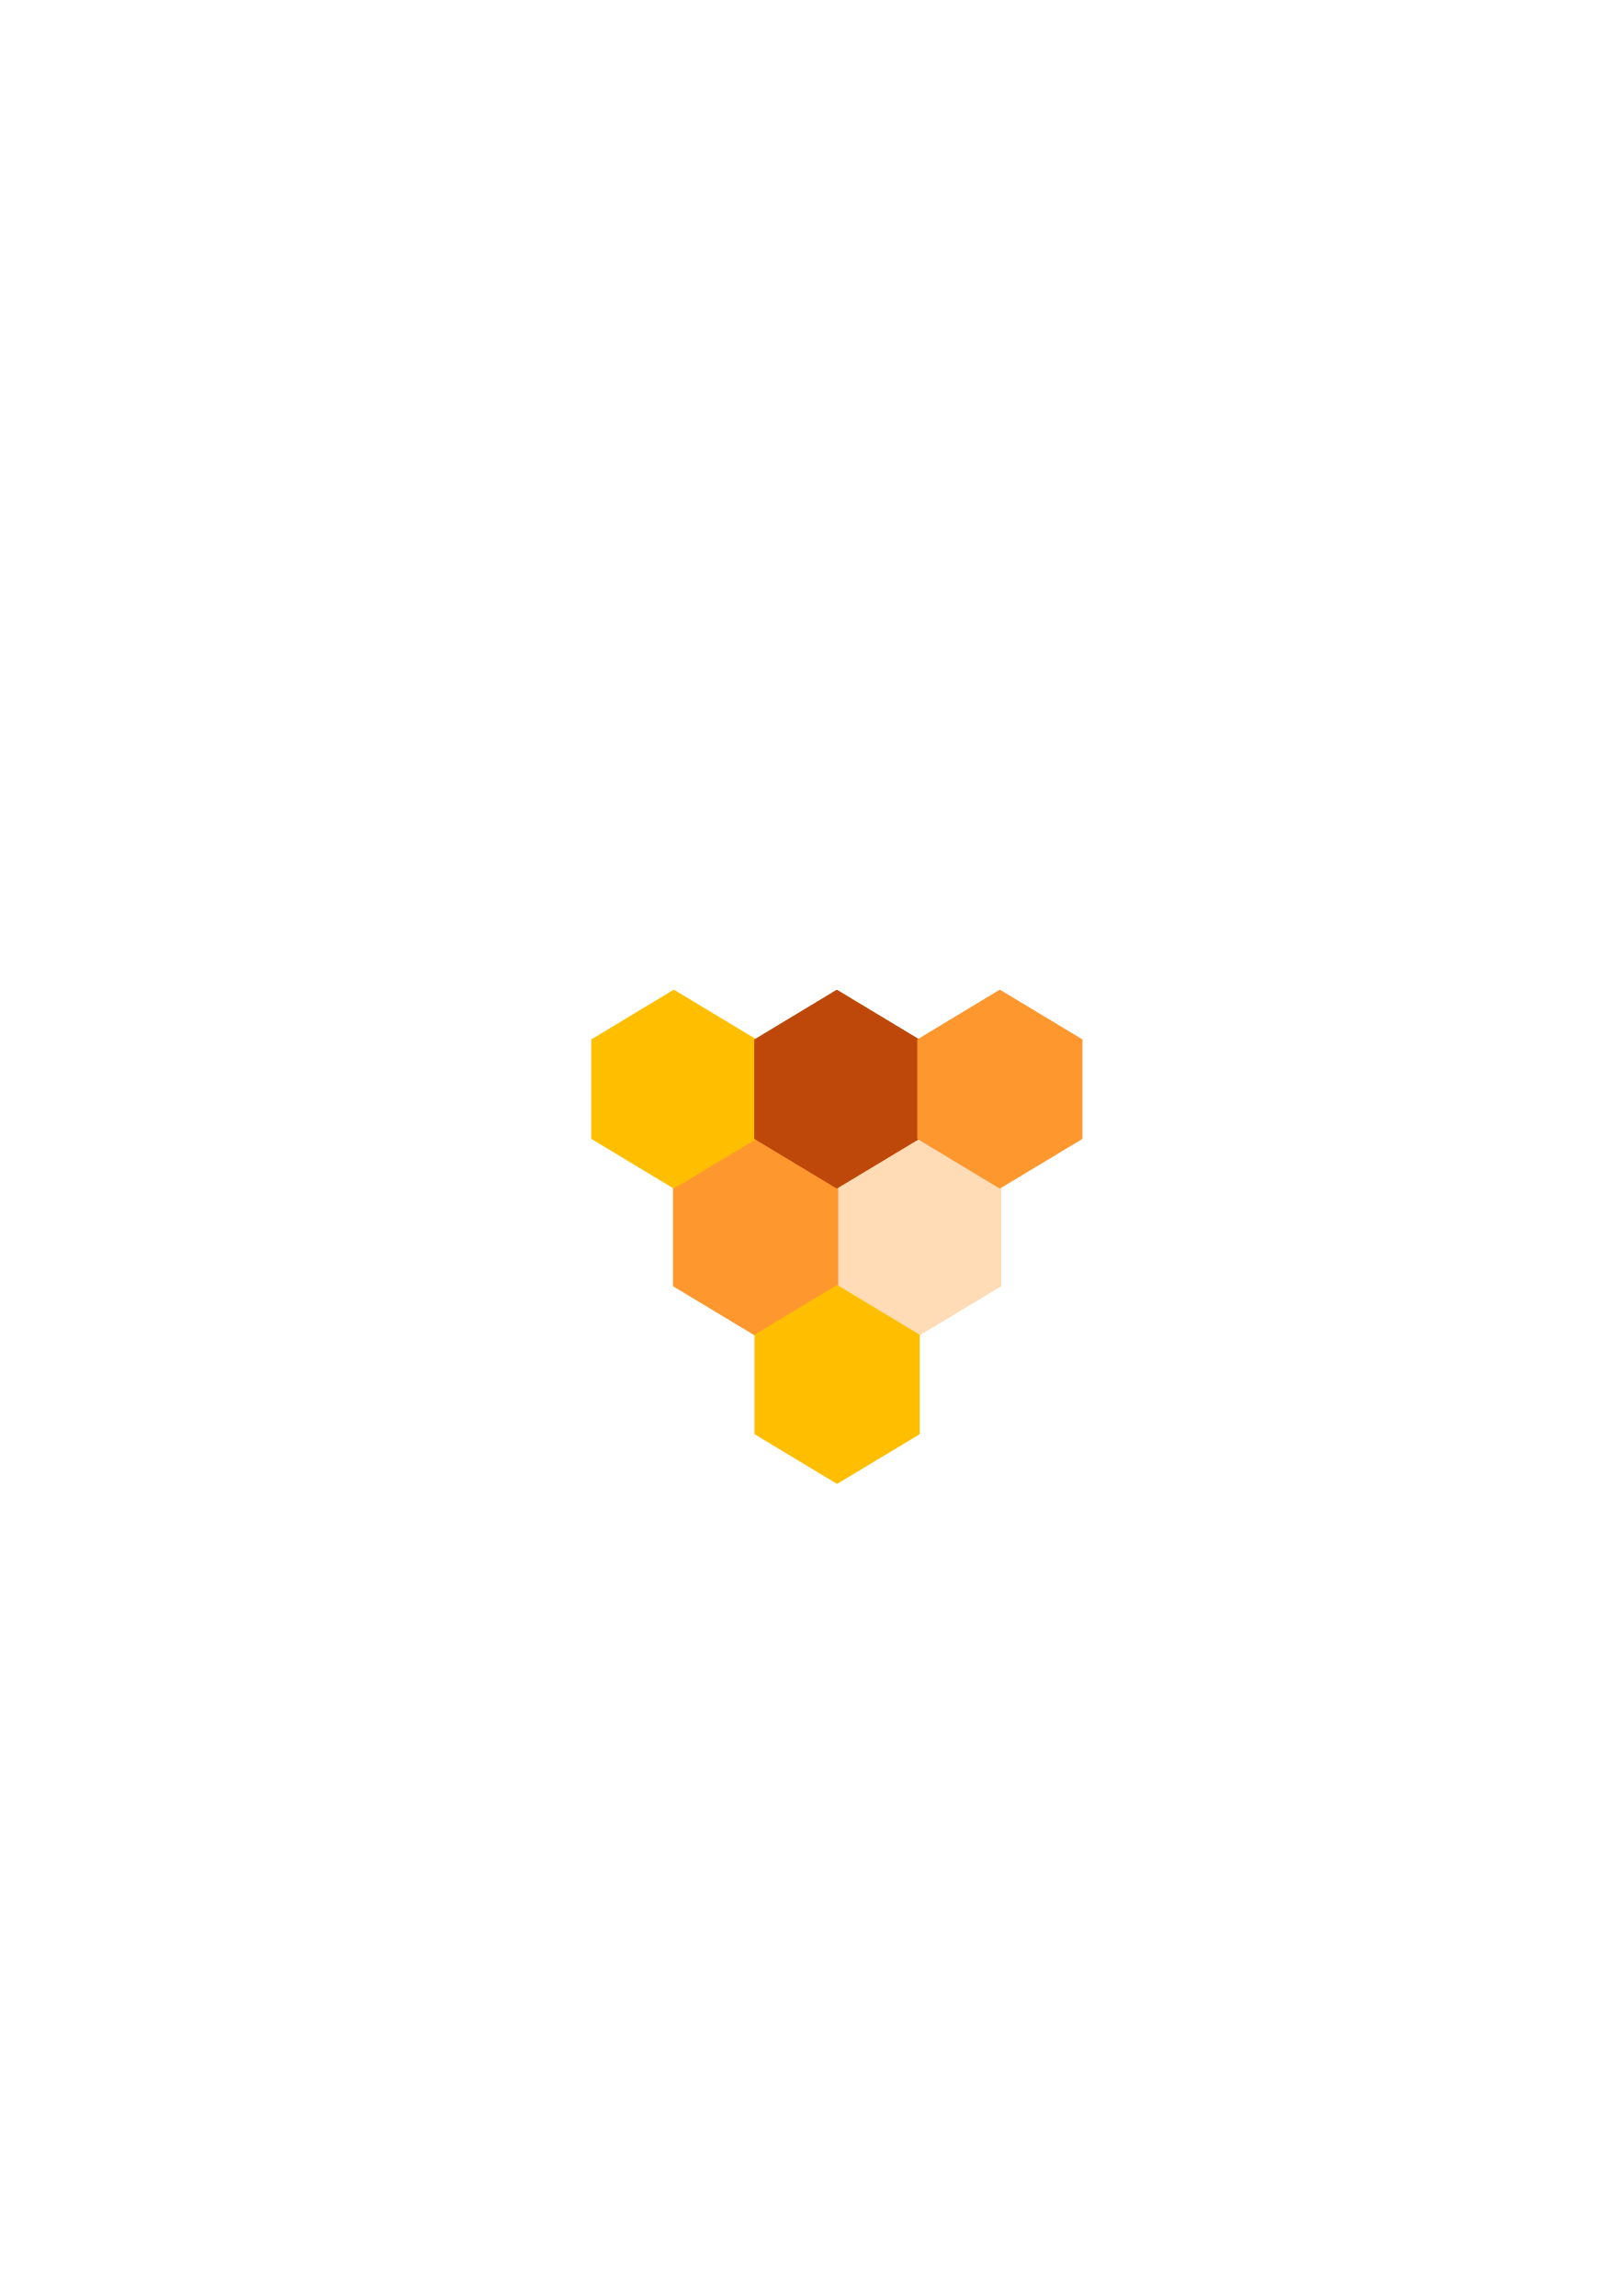
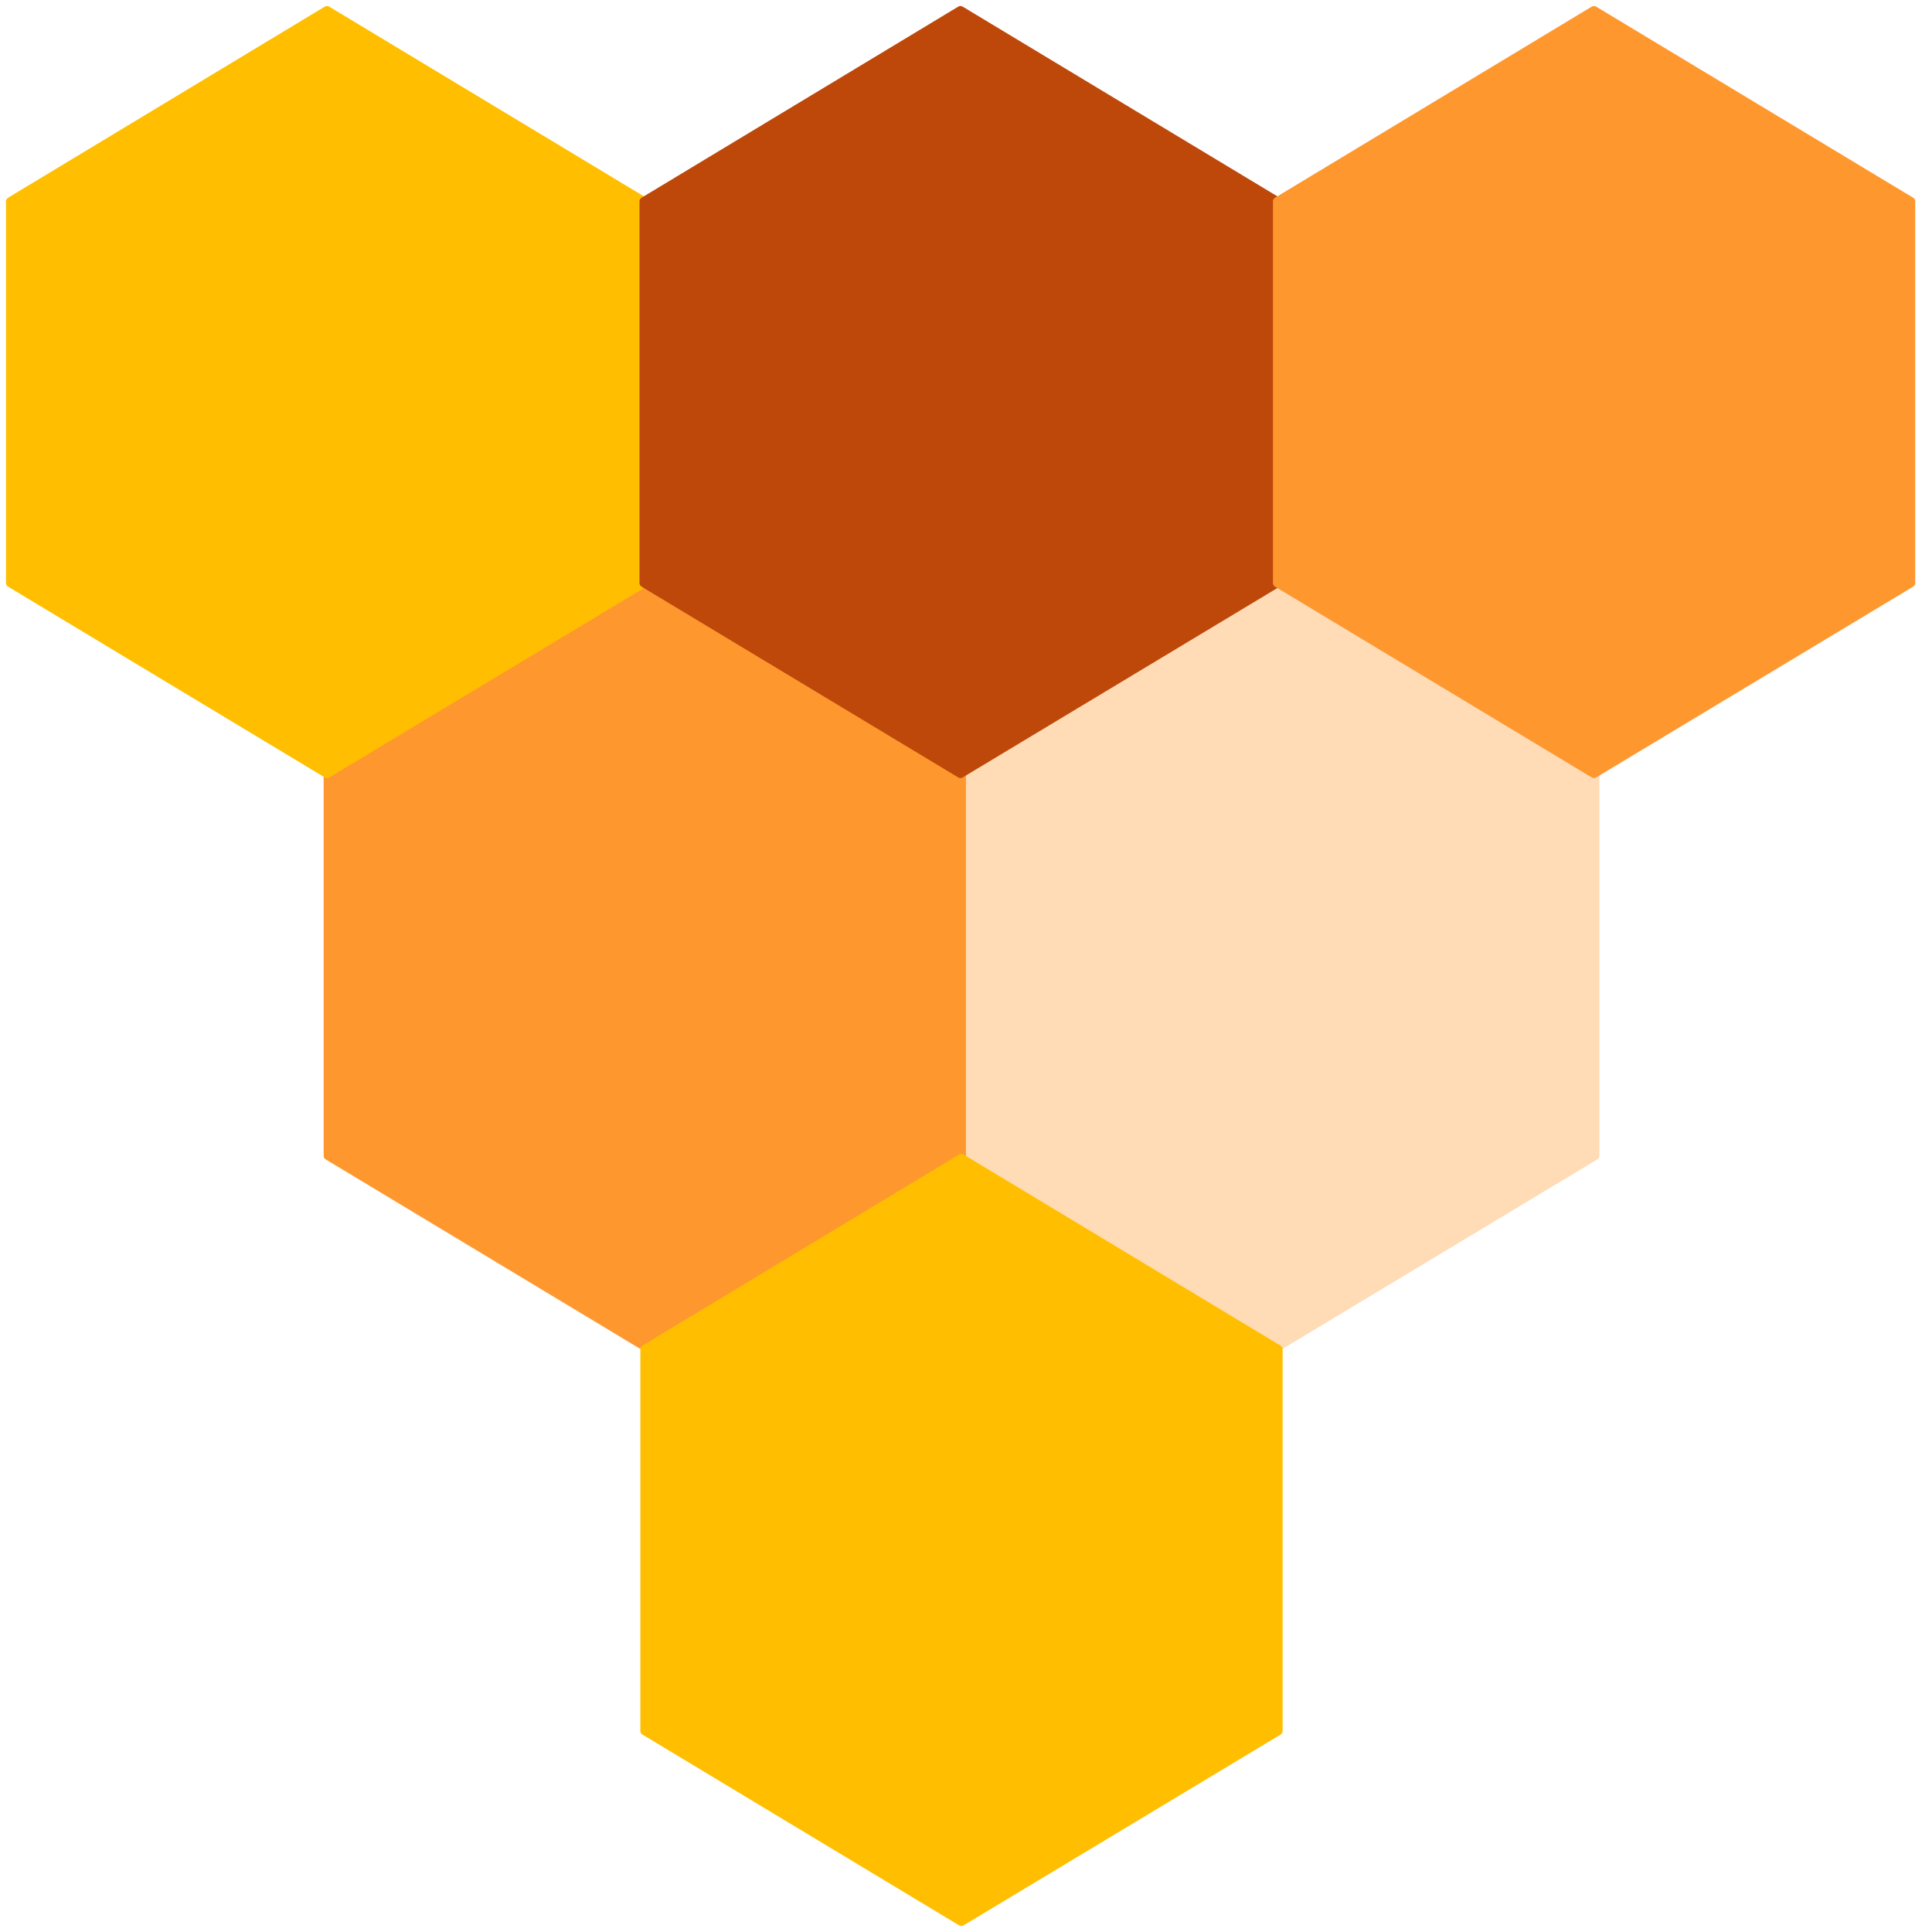
- <svg xmlns="http://www.w3.org/2000/svg" xmlns:ns1="http://xml.openoffice.org/svg/export" version="1.2" width="210mm" height="297mm" viewBox="0 0 21000 29700" preserveAspectRatio="xMidYMid" fill-rule="evenodd" stroke-width="28.222" stroke-linejoin="round" xml:space="preserve">
+ <svg xmlns="http://www.w3.org/2000/svg" xmlns:ns1="http://xml.openoffice.org/svg/export" version="1.2" preserveAspectRatio="xMidYMid" fill-rule="evenodd" stroke-width="28.222" stroke-linejoin="round" xml:space="preserve" viewBox="7626.91 12783.91 6393.19 6429.19">
  <defs class="ClipPathGroup">
    <clipPath id="presentation_clip_path" clipPathUnits="userSpaceOnUse">
      <rect x="0" y="0" width="21000" height="29700" />
    </clipPath>
    <clipPath id="presentation_clip_path_shrink" clipPathUnits="userSpaceOnUse">
      <rect x="21" y="29" width="20958" height="29641" />
    </clipPath>
  </defs>
  <defs class="TextShapeIndex">
    <g ns1:slide="id1" ns1:id-list="id3 id4 id5 id6 id7 id8" />
  </defs>
  <defs class="EmbeddedBulletChars">
    <g id="bullet-char-template-57356" transform="scale(0.0004882812,-0.0004882812)">
      <path d="M 580,1141 L 1163,571 580,0 -4,571 580,1141 Z" />
    </g>
    <g id="bullet-char-template-57354" transform="scale(0.0004882812,-0.0004882812)">
      <path d="M 8,1128 L 1137,1128 1137,0 8,0 8,1128 Z" />
    </g>
    <g id="bullet-char-template-10146" transform="scale(0.0004882812,-0.0004882812)">
      <path d="M 174,0 L 602,739 174,1481 1456,739 174,0 Z M 1358,739 L 309,1346 659,739 1358,739 Z" />
    </g>
    <g id="bullet-char-template-10132" transform="scale(0.0004882812,-0.0004882812)">
      <path d="M 2015,739 L 1276,0 717,0 1260,543 174,543 174,936 1260,936 717,1481 1274,1481 2015,739 Z" />
    </g>
    <g id="bullet-char-template-10007" transform="scale(0.0004882812,-0.0004882812)">
      <path d="M 0,-2 C -7,14 -16,27 -25,37 L 356,567 C 262,823 215,952 215,954 215,979 228,992 255,992 264,992 276,990 289,987 310,991 331,999 354,1012 L 381,999 492,748 772,1049 836,1024 860,1049 C 881,1039 901,1025 922,1006 886,937 835,863 770,784 769,783 710,716 594,584 L 774,223 C 774,196 753,168 711,139 L 727,119 C 717,90 699,76 672,76 641,76 570,178 457,381 L 164,-76 C 142,-110 111,-127 72,-127 30,-127 9,-110 8,-76 1,-67 -2,-52 -2,-32 -2,-23 -1,-13 0,-2 Z" />
    </g>
    <g id="bullet-char-template-10004" transform="scale(0.0004882812,-0.0004882812)">
      <path d="M 285,-33 C 182,-33 111,30 74,156 52,228 41,333 41,471 41,549 55,616 82,672 116,743 169,778 240,778 293,778 328,747 346,684 L 369,508 C 377,444 397,411 428,410 L 1163,1116 C 1174,1127 1196,1133 1229,1133 1271,1133 1292,1118 1292,1087 L 1292,965 C 1292,929 1282,901 1262,881 L 442,47 C 390,-6 338,-33 285,-33 Z" />
    </g>
    <g id="bullet-char-template-9679" transform="scale(0.0004882812,-0.0004882812)">
      <path d="M 813,0 C 632,0 489,54 383,161 276,268 223,411 223,592 223,773 276,916 383,1023 489,1130 632,1184 813,1184 992,1184 1136,1130 1245,1023 1353,916 1407,772 1407,592 1407,412 1353,268 1245,161 1136,54 992,0 813,0 Z" />
    </g>
    <g id="bullet-char-template-8226" transform="scale(0.0004882812,-0.0004882812)">
      <path d="M 346,457 C 273,457 209,483 155,535 101,586 74,649 74,723 74,796 101,859 155,911 209,963 273,989 346,989 419,989 480,963 531,910 582,859 608,796 608,723 608,648 583,586 532,535 482,483 420,457 346,457 Z" />
    </g>
    <g id="bullet-char-template-8211" transform="scale(0.0004882812,-0.0004882812)">
      <path d="M -4,459 L 1135,459 1135,606 -4,606 -4,459 Z" />
    </g>
    <g id="bullet-char-template-61548" transform="scale(0.0004882812,-0.0004882812)">
      <path d="M 173,740 C 173,903 231,1043 346,1159 462,1274 601,1332 765,1332 928,1332 1067,1274 1183,1159 1299,1043 1357,903 1357,740 1357,577 1299,437 1183,322 1067,206 928,148 765,148 601,148 462,206 346,322 231,437 173,577 173,740 Z" />
    </g>
  </defs>
  <g>
    <g id="id2" class="Master_Slide">
      <g id="bg-id2" class="Background" />
      <g id="bo-id2" class="BackgroundObjects" />
    </g>
  </g>
  <g class="SlideGroup">
    <g>
      <g id="container-id1">
        <g id="id1" class="Slide" clip-path="url(#presentation_clip_path)">
          <g class="Page">
            <g class="com.sun.star.drawing.CustomShape">
              <g id="id3">
                <rect class="BoundingBox" stroke="none" fill="none" x="10825" y="14723" width="2112" height="2544" />
                <path fill="rgb(255,219,182)" stroke="none" d="M 10826,16630 L 10826,15360 11880,14724 12935,15360 12935,16630 11880,17265 10826,16630 Z" />
                <path fill="none" stroke="rgb(255,219,182)" d="M 10826,16630 L 10826,15360 11880,14724 12935,15360 12935,16630 11880,17265 10826,16630 Z" />
              </g>
            </g>
            <g class="com.sun.star.drawing.CustomShape">
              <g id="id4">
                <rect class="BoundingBox" stroke="none" fill="none" x="8717" y="14723" width="2112" height="2544" />
                <path fill="rgb(255,151,47)" stroke="none" d="M 8718,16630 L 8718,15360 9772,14724 10827,15360 10827,16630 9772,17265 8718,16630 Z" />
                <path fill="none" stroke="rgb(255,151,47)" d="M 8718,16630 L 8718,15360 9772,14724 10827,15360 10827,16630 9772,17265 8718,16630 Z" />
              </g>
            </g>
            <g class="com.sun.star.drawing.CustomShape">
              <g id="id5">
                <rect class="BoundingBox" stroke="none" fill="none" x="9771" y="16637" width="2112" height="2544" />
                <path fill="rgb(255,191,0)" stroke="none" d="M 9772,18544 L 9772,17274 10826,16638 11881,17274 11881,18544 10826,19179 9772,18544 Z" />
                <path fill="none" stroke="rgb(255,191,0)" d="M 9772,18544 L 9772,17274 10826,16638 11881,17274 11881,18544 10826,19179 9772,18544 Z" />
              </g>
            </g>
            <g class="com.sun.star.drawing.CustomShape">
              <g id="id6">
                <rect class="BoundingBox" stroke="none" fill="none" x="7660" y="12817" width="2112" height="2544" />
                <path fill="rgb(255,191,0)" stroke="none" d="M 7661,14724 L 7661,13454 8715,12818 9770,13454 9770,14724 8715,15359 7661,14724 Z" />
                <path fill="none" stroke="rgb(255,191,0)" d="M 7661,14724 L 7661,13454 8715,12818 9770,13454 9770,14724 8715,15359 7661,14724 Z" />
              </g>
            </g>
            <g class="com.sun.star.drawing.CustomShape">
              <g id="id7">
                <rect class="BoundingBox" stroke="none" fill="none" x="9768" y="12817" width="2112" height="2544" />
                <path fill="rgb(190,72,10)" stroke="none" d="M 9769,14724 L 9769,13454 10823,12818 11878,13454 11878,14724 10823,15359 9769,14724 Z" />
                <path fill="none" stroke="rgb(190,72,10)" d="M 9769,14724 L 9769,13454 10823,12818 11878,13454 11878,14724 10823,15359 9769,14724 Z" />
              </g>
            </g>
            <g class="com.sun.star.drawing.CustomShape">
              <g id="id8">
                <rect class="BoundingBox" stroke="none" fill="none" x="11876" y="12817" width="2112" height="2544" />
                <path fill="rgb(255,151,47)" stroke="none" d="M 11877,14724 L 11877,13454 12931,12818 13986,13454 13986,14724 12931,15359 11877,14724 Z" />
                <path fill="none" stroke="rgb(255,151,47)" d="M 11877,14724 L 11877,13454 12931,12818 13986,13454 13986,14724 12931,15359 11877,14724 Z" />
              </g>
            </g>
          </g>
        </g>
      </g>
    </g>
  </g>
</svg>
